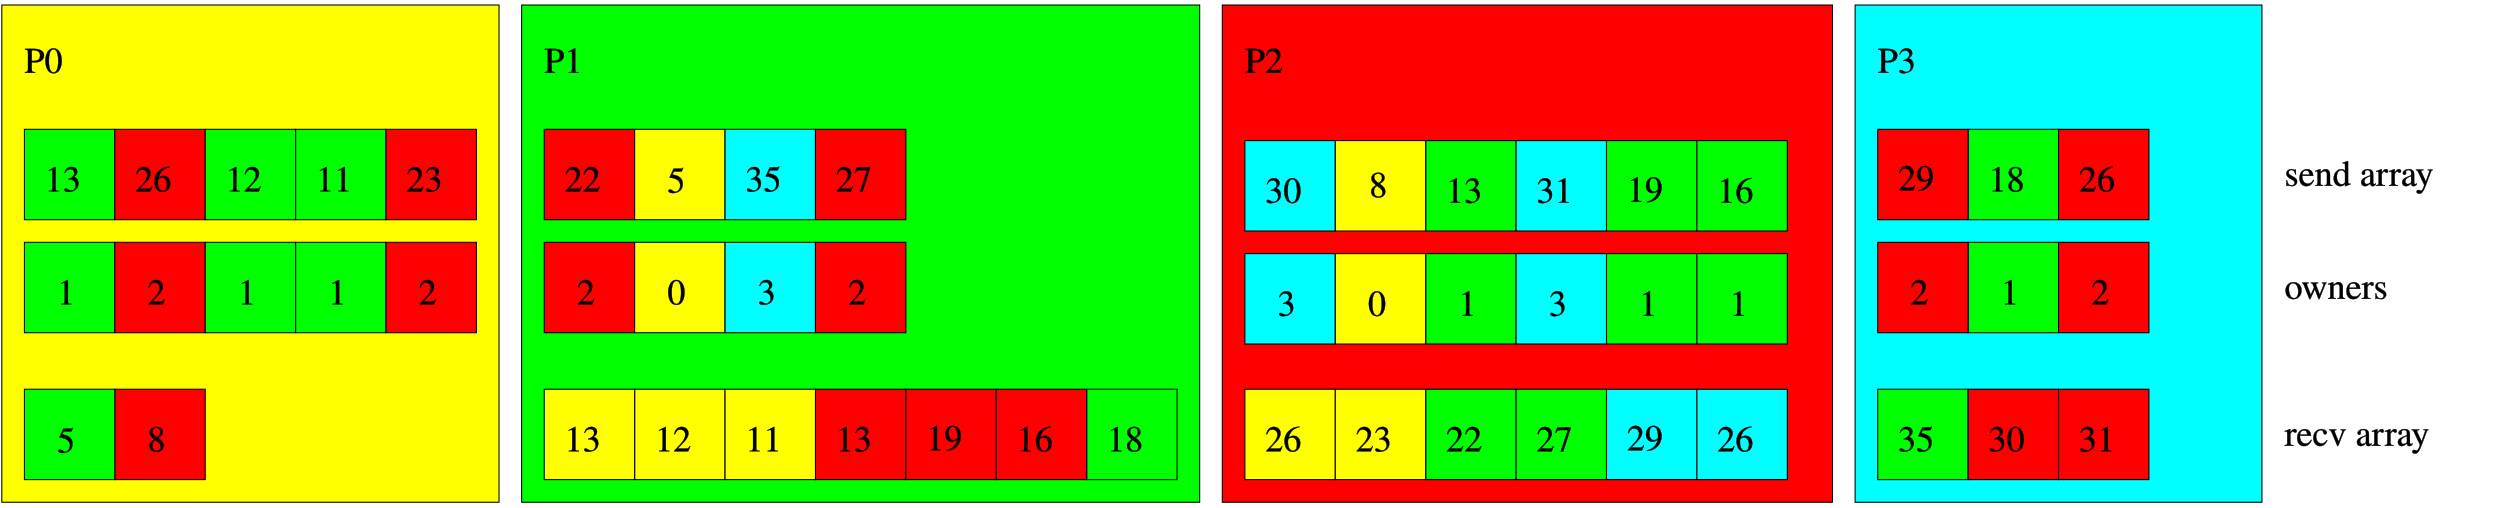
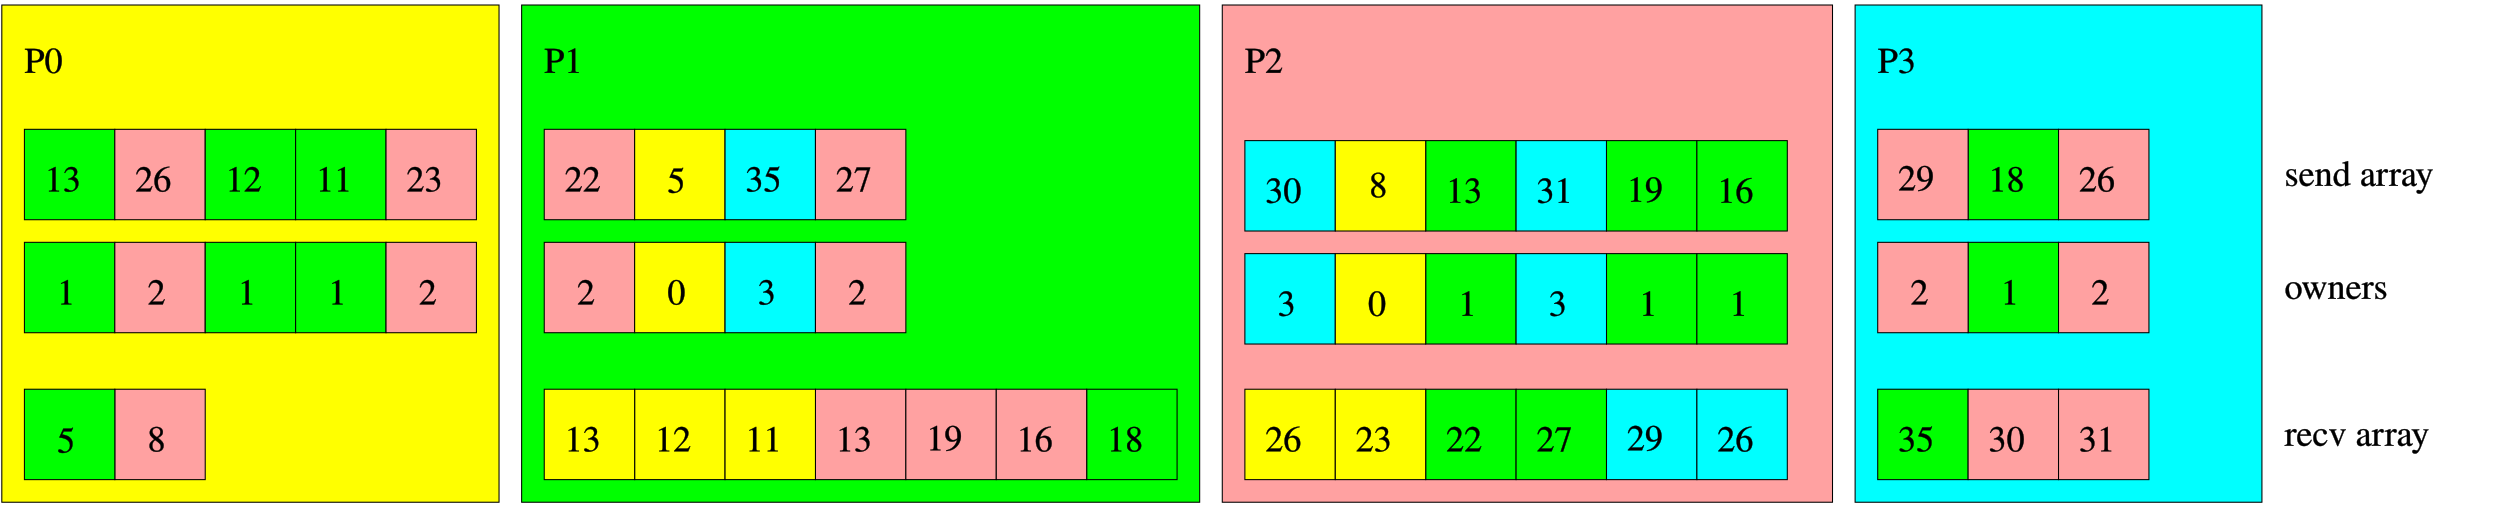
<svg xmlns="http://www.w3.org/2000/svg" width="13.8in" height="2.8in" viewBox="588 3588 16592 3324">
  <g style="stroke-width:.025in; stroke:black; fill:none">
    <rect x="4050" y="3600" width="4500" height="3300" rx="0" style="stroke:#000000;stroke-width:7; stroke-linejoin:miter; stroke-linecap:butt; fill:#00ff00; " />
    <rect x="600" y="3600" width="3300" height="3300" rx="0" style="stroke:#000000;stroke-width:7; stroke-linejoin:miter; stroke-linecap:butt; fill:#ffff00; " />
-     <rect x="8700" y="3600" width="4050" height="3300" rx="0" style="stroke:#000000;stroke-width:7; stroke-linejoin:miter; stroke-linecap:butt; fill:#ff0000; " />
+     <rect x="8700" y="3600" width="4050" height="3300" rx="0" style="stroke:#000000;stroke-width:7; stroke-linejoin:miter; stroke-linecap:butt; fill:#ffa1a1; " />
    <rect x="12900" y="3600" width="2700" height="3300" rx="0" style="stroke:#000000;stroke-width:7; stroke-linejoin:miter; stroke-linecap:butt; fill:#00ffff; " />
    <rect x="750" y="4425" width="600" height="600" rx="0" style="stroke:#000000;stroke-width:7; stroke-linejoin:miter; stroke-linecap:butt; fill:#00ff00; " />
    <text xml:space="preserve" x="885" y="4837" stroke="#000000" fill="#000000" font-family="Times" font-style="normal" font-weight="normal" font-size="240" text-anchor="start">13</text>
-     <rect x="1350" y="4425" width="600" height="600" rx="0" style="stroke:#000000;stroke-width:7; stroke-linejoin:miter; stroke-linecap:butt; fill:#ff0000; " />
+     <rect x="1350" y="4425" width="600" height="600" rx="0" style="stroke:#000000;stroke-width:7; stroke-linejoin:miter; stroke-linecap:butt; fill:#ffa1a1; " />
    <text xml:space="preserve" x="1485" y="4837" stroke="#000000" fill="#000000" font-family="Times" font-style="normal" font-weight="normal" font-size="240" text-anchor="start">26</text>
    <rect x="1950" y="4425" width="600" height="600" rx="0" style="stroke:#000000;stroke-width:7; stroke-linejoin:miter; stroke-linecap:butt; fill:#00ff00; " />
    <text xml:space="preserve" x="2085" y="4837" stroke="#000000" fill="#000000" font-family="Times" font-style="normal" font-weight="normal" font-size="240" text-anchor="start">12</text>
    <rect x="2550" y="4425" width="600" height="600" rx="0" style="stroke:#000000;stroke-width:7; stroke-linejoin:miter; stroke-linecap:butt; fill:#00ff00; " />
    <text xml:space="preserve" x="2685" y="4837" stroke="#000000" fill="#000000" font-family="Times" font-style="normal" font-weight="normal" font-size="240" text-anchor="start">11</text>
-     <rect x="3150" y="4425" width="600" height="600" rx="0" style="stroke:#000000;stroke-width:7; stroke-linejoin:miter; stroke-linecap:butt; fill:#ff0000; " />
+     <rect x="3150" y="4425" width="600" height="600" rx="0" style="stroke:#000000;stroke-width:7; stroke-linejoin:miter; stroke-linecap:butt; fill:#ffa1a1; " />
    <text xml:space="preserve" x="3285" y="4837" stroke="#000000" fill="#000000" font-family="Times" font-style="normal" font-weight="normal" font-size="240" text-anchor="start">23</text>
-     <rect x="4200" y="4425" width="600" height="600" rx="0" style="stroke:#000000;stroke-width:7; stroke-linejoin:miter; stroke-linecap:butt; fill:#ff0000; " />
+     <rect x="4200" y="4425" width="600" height="600" rx="0" style="stroke:#000000;stroke-width:7; stroke-linejoin:miter; stroke-linecap:butt; fill:#ffa1a1; " />
    <text xml:space="preserve" x="4335" y="4837" stroke="#000000" fill="#000000" font-family="Times" font-style="normal" font-weight="normal" font-size="240" text-anchor="start">22</text>
    <rect x="4800" y="4425" width="600" height="600" rx="0" style="stroke:#000000;stroke-width:7; stroke-linejoin:miter; stroke-linecap:butt; fill:#ffff00; " />
    <rect x="5400" y="4425" width="600" height="600" rx="0" style="stroke:#000000;stroke-width:7; stroke-linejoin:miter; stroke-linecap:butt; fill:#00ffff; " />
    <text xml:space="preserve" x="5535" y="4837" stroke="#000000" fill="#000000" font-family="Times" font-style="normal" font-weight="normal" font-size="240" text-anchor="start">35</text>
-     <rect x="6000" y="4425" width="600" height="600" rx="0" style="stroke:#000000;stroke-width:7; stroke-linejoin:miter; stroke-linecap:butt; fill:#ff0000; " />
+     <rect x="6000" y="4425" width="600" height="600" rx="0" style="stroke:#000000;stroke-width:7; stroke-linejoin:miter; stroke-linecap:butt; fill:#ffa1a1; " />
    <text xml:space="preserve" x="6135" y="4837" stroke="#000000" fill="#000000" font-family="Times" font-style="normal" font-weight="normal" font-size="240" text-anchor="start">27</text>
    <rect x="10050" y="4500" width="600" height="600" rx="0" style="stroke:#000000;stroke-width:7; stroke-linejoin:miter; stroke-linecap:butt; fill:#00ff00; " />
    <text xml:space="preserve" x="10185" y="4912" stroke="#000000" fill="#000000" font-family="Times" font-style="normal" font-weight="normal" font-size="240" text-anchor="start">13</text>
    <rect x="8850" y="4500" width="600" height="600" rx="0" style="stroke:#000000;stroke-width:7; stroke-linejoin:miter; stroke-linecap:butt; fill:#00ffff; " />
    <text xml:space="preserve" x="8985" y="4912" stroke="#000000" fill="#000000" font-family="Times" font-style="normal" font-weight="normal" font-size="240" text-anchor="start">30</text>
    <rect x="10650" y="4500" width="600" height="600" rx="0" style="stroke:#000000;stroke-width:7; stroke-linejoin:miter; stroke-linecap:butt; fill:#00ffff; " />
    <text xml:space="preserve" x="10785" y="4912" stroke="#000000" fill="#000000" font-family="Times" font-style="normal" font-weight="normal" font-size="240" text-anchor="start">31</text>
    <rect x="11250" y="4500" width="600" height="600" rx="0" style="stroke:#000000;stroke-width:7; stroke-linejoin:miter; stroke-linecap:butt; fill:#00ff00; " />
    <text xml:space="preserve" x="11385" y="4905" stroke="#000000" fill="#000000" font-family="Times" font-style="normal" font-weight="normal" font-size="240" text-anchor="start">19</text>
    <rect x="11850" y="4500" width="600" height="600" rx="0" style="stroke:#000000;stroke-width:7; stroke-linejoin:miter; stroke-linecap:butt; fill:#00ff00; " />
    <text xml:space="preserve" x="11985" y="4912" stroke="#000000" fill="#000000" font-family="Times" font-style="normal" font-weight="normal" font-size="240" text-anchor="start">16</text>
    <rect x="13650" y="4425" width="600" height="600" rx="0" style="stroke:#000000;stroke-width:7; stroke-linejoin:miter; stroke-linecap:butt; fill:#00ff00; " />
    <text xml:space="preserve" x="13785" y="4837" stroke="#000000" fill="#000000" font-family="Times" font-style="normal" font-weight="normal" font-size="240" text-anchor="start">18</text>
-     <rect x="14250" y="4425" width="600" height="600" rx="0" style="stroke:#000000;stroke-width:7; stroke-linejoin:miter; stroke-linecap:butt; fill:#ff0000; " />
+     <rect x="14250" y="4425" width="600" height="600" rx="0" style="stroke:#000000;stroke-width:7; stroke-linejoin:miter; stroke-linecap:butt; fill:#ffa1a1; " />
    <text xml:space="preserve" x="14385" y="4837" stroke="#000000" fill="#000000" font-family="Times" font-style="normal" font-weight="normal" font-size="240" text-anchor="start">26</text>
-     <rect x="13050" y="4425" width="600" height="600" rx="0" style="stroke:#000000;stroke-width:7; stroke-linejoin:miter; stroke-linecap:butt; fill:#ff0000; " />
+     <rect x="13050" y="4425" width="600" height="600" rx="0" style="stroke:#000000;stroke-width:7; stroke-linejoin:miter; stroke-linecap:butt; fill:#ffa1a1; " />
    <text xml:space="preserve" x="13185" y="4830" stroke="#000000" fill="#000000" font-family="Times" font-style="normal" font-weight="normal" font-size="240" text-anchor="start">29</text>
    <rect x="750" y="5175" width="600" height="600" rx="0" style="stroke:#000000;stroke-width:7; stroke-linejoin:miter; stroke-linecap:butt; fill:#00ff00; " />
    <text xml:space="preserve" x="967" y="5587" stroke="#000000" fill="#000000" font-family="Times" font-style="normal" font-weight="normal" font-size="240" text-anchor="start">1</text>
-     <rect x="1350" y="5175" width="600" height="600" rx="0" style="stroke:#000000;stroke-width:7; stroke-linejoin:miter; stroke-linecap:butt; fill:#ff0000; " />
+     <rect x="1350" y="5175" width="600" height="600" rx="0" style="stroke:#000000;stroke-width:7; stroke-linejoin:miter; stroke-linecap:butt; fill:#ffa1a1; " />
    <text xml:space="preserve" x="1567" y="5587" stroke="#000000" fill="#000000" font-family="Times" font-style="normal" font-weight="normal" font-size="240" text-anchor="start">2</text>
    <rect x="1950" y="5175" width="600" height="600" rx="0" style="stroke:#000000;stroke-width:7; stroke-linejoin:miter; stroke-linecap:butt; fill:#00ff00; " />
    <text xml:space="preserve" x="2167" y="5587" stroke="#000000" fill="#000000" font-family="Times" font-style="normal" font-weight="normal" font-size="240" text-anchor="start">1</text>
    <rect x="2550" y="5175" width="600" height="600" rx="0" style="stroke:#000000;stroke-width:7; stroke-linejoin:miter; stroke-linecap:butt; fill:#00ff00; " />
    <text xml:space="preserve" x="2767" y="5587" stroke="#000000" fill="#000000" font-family="Times" font-style="normal" font-weight="normal" font-size="240" text-anchor="start">1</text>
-     <rect x="3150" y="5175" width="600" height="600" rx="0" style="stroke:#000000;stroke-width:7; stroke-linejoin:miter; stroke-linecap:butt; fill:#ff0000; " />
+     <rect x="3150" y="5175" width="600" height="600" rx="0" style="stroke:#000000;stroke-width:7; stroke-linejoin:miter; stroke-linecap:butt; fill:#ffa1a1; " />
    <text xml:space="preserve" x="3367" y="5587" stroke="#000000" fill="#000000" font-family="Times" font-style="normal" font-weight="normal" font-size="240" text-anchor="start">2</text>
    <rect x="8850" y="5250" width="600" height="600" rx="0" style="stroke:#000000;stroke-width:7; stroke-linejoin:miter; stroke-linecap:butt; fill:#00ffff; " />
    <text xml:space="preserve" x="9067" y="5662" stroke="#000000" fill="#000000" font-family="Times" font-style="normal" font-weight="normal" font-size="240" text-anchor="start">3</text>
    <rect x="10050" y="5250" width="600" height="600" rx="0" style="stroke:#000000;stroke-width:7; stroke-linejoin:miter; stroke-linecap:butt; fill:#00ff00; " />
    <text xml:space="preserve" x="10267" y="5662" stroke="#000000" fill="#000000" font-family="Times" font-style="normal" font-weight="normal" font-size="240" text-anchor="start">1</text>
    <rect x="11250" y="5250" width="600" height="600" rx="0" style="stroke:#000000;stroke-width:7; stroke-linejoin:miter; stroke-linecap:butt; fill:#00ff00; " />
    <text xml:space="preserve" x="11467" y="5662" stroke="#000000" fill="#000000" font-family="Times" font-style="normal" font-weight="normal" font-size="240" text-anchor="start">1</text>
    <rect x="11850" y="5250" width="600" height="600" rx="0" style="stroke:#000000;stroke-width:7; stroke-linejoin:miter; stroke-linecap:butt; fill:#00ff00; " />
    <text xml:space="preserve" x="12067" y="5662" stroke="#000000" fill="#000000" font-family="Times" font-style="normal" font-weight="normal" font-size="240" text-anchor="start">1</text>
    <rect x="10650" y="5250" width="600" height="600" rx="0" style="stroke:#000000;stroke-width:7; stroke-linejoin:miter; stroke-linecap:butt; fill:#00ffff; " />
    <text xml:space="preserve" x="10867" y="5662" stroke="#000000" fill="#000000" font-family="Times" font-style="normal" font-weight="normal" font-size="240" text-anchor="start">3</text>
    <rect x="9450" y="5250" width="600" height="600" rx="0" style="stroke:#000000;stroke-width:7; stroke-linejoin:miter; stroke-linecap:butt; fill:#ffff00; " />
    <rect x="13650" y="5175" width="600" height="600" rx="0" style="stroke:#000000;stroke-width:7; stroke-linejoin:miter; stroke-linecap:butt; fill:#00ff00; " />
    <text xml:space="preserve" x="13867" y="5587" stroke="#000000" fill="#000000" font-family="Times" font-style="normal" font-weight="normal" font-size="240" text-anchor="start">1</text>
-     <rect x="13050" y="5175" width="600" height="600" rx="0" style="stroke:#000000;stroke-width:7; stroke-linejoin:miter; stroke-linecap:butt; fill:#ff0000; " />
+     <rect x="13050" y="5175" width="600" height="600" rx="0" style="stroke:#000000;stroke-width:7; stroke-linejoin:miter; stroke-linecap:butt; fill:#ffa1a1; " />
    <text xml:space="preserve" x="13267" y="5587" stroke="#000000" fill="#000000" font-family="Times" font-style="normal" font-weight="normal" font-size="240" text-anchor="start">2</text>
-     <rect x="14250" y="5175" width="600" height="600" rx="0" style="stroke:#000000;stroke-width:7; stroke-linejoin:miter; stroke-linecap:butt; fill:#ff0000; " />
+     <rect x="14250" y="5175" width="600" height="600" rx="0" style="stroke:#000000;stroke-width:7; stroke-linejoin:miter; stroke-linecap:butt; fill:#ffa1a1; " />
    <text xml:space="preserve" x="14467" y="5587" stroke="#000000" fill="#000000" font-family="Times" font-style="normal" font-weight="normal" font-size="240" text-anchor="start">2</text>
-     <rect x="4200" y="5175" width="600" height="600" rx="0" style="stroke:#000000;stroke-width:7; stroke-linejoin:miter; stroke-linecap:butt; fill:#ff0000; " />
+     <rect x="4200" y="5175" width="600" height="600" rx="0" style="stroke:#000000;stroke-width:7; stroke-linejoin:miter; stroke-linecap:butt; fill:#ffa1a1; " />
    <text xml:space="preserve" x="4417" y="5587" stroke="#000000" fill="#000000" font-family="Times" font-style="normal" font-weight="normal" font-size="240" text-anchor="start">2</text>
    <rect x="4800" y="5175" width="600" height="600" rx="0" style="stroke:#000000;stroke-width:7; stroke-linejoin:miter; stroke-linecap:butt; fill:#ffff00; " />
    <rect x="5400" y="5175" width="600" height="600" rx="0" style="stroke:#000000;stroke-width:7; stroke-linejoin:miter; stroke-linecap:butt; fill:#00ffff; " />
    <text xml:space="preserve" x="5617" y="5587" stroke="#000000" fill="#000000" font-family="Times" font-style="normal" font-weight="normal" font-size="240" text-anchor="start">3</text>
-     <rect x="6000" y="5175" width="600" height="600" rx="0" style="stroke:#000000;stroke-width:7; stroke-linejoin:miter; stroke-linecap:butt; fill:#ff0000; " />
+     <rect x="6000" y="5175" width="600" height="600" rx="0" style="stroke:#000000;stroke-width:7; stroke-linejoin:miter; stroke-linecap:butt; fill:#ffa1a1; " />
    <text xml:space="preserve" x="6217" y="5587" stroke="#000000" fill="#000000" font-family="Times" font-style="normal" font-weight="normal" font-size="240" text-anchor="start">2</text>
-     <rect x="1350" y="6150" width="600" height="600" rx="0" style="stroke:#000000;stroke-width:7; stroke-linejoin:miter; stroke-linecap:butt; fill:#ff0000; " />
+     <rect x="1350" y="6150" width="600" height="600" rx="0" style="stroke:#000000;stroke-width:7; stroke-linejoin:miter; stroke-linecap:butt; fill:#ffa1a1; " />
    <rect x="750" y="6150" width="600" height="600" rx="0" style="stroke:#000000;stroke-width:7; stroke-linejoin:miter; stroke-linecap:butt; fill:#00ff00; " />
    <rect x="4800" y="6150" width="600" height="600" rx="0" style="stroke:#000000;stroke-width:7; stroke-linejoin:miter; stroke-linecap:butt; fill:#ffff00; " />
    <text xml:space="preserve" x="4935" y="6562" stroke="#000000" fill="#000000" font-family="Times" font-style="normal" font-weight="normal" font-size="240" text-anchor="start">12</text>
-     <rect x="6000" y="6150" width="600" height="600" rx="0" style="stroke:#000000;stroke-width:7; stroke-linejoin:miter; stroke-linecap:butt; fill:#ff0000; " />
+     <rect x="6000" y="6150" width="600" height="600" rx="0" style="stroke:#000000;stroke-width:7; stroke-linejoin:miter; stroke-linecap:butt; fill:#ffa1a1; " />
    <text xml:space="preserve" x="6135" y="6562" stroke="#000000" fill="#000000" font-family="Times" font-style="normal" font-weight="normal" font-size="240" text-anchor="start">13</text>
    <rect x="7800" y="6150" width="600" height="600" rx="0" style="stroke:#000000;stroke-width:7; stroke-linejoin:miter; stroke-linecap:butt; fill:#00ff00; " />
    <text xml:space="preserve" x="7935" y="6562" stroke="#000000" fill="#000000" font-family="Times" font-style="normal" font-weight="normal" font-size="240" text-anchor="start">18</text>
    <rect x="5400" y="6150" width="600" height="600" rx="0" style="stroke:#000000;stroke-width:7; stroke-linejoin:miter; stroke-linecap:butt; fill:#ffff00; " />
    <text xml:space="preserve" x="5535" y="6562" stroke="#000000" fill="#000000" font-family="Times" font-style="normal" font-weight="normal" font-size="240" text-anchor="start">11</text>
    <rect x="4200" y="6150" width="600" height="600" rx="0" style="stroke:#000000;stroke-width:7; stroke-linejoin:miter; stroke-linecap:butt; fill:#ffff00; " />
    <text xml:space="preserve" x="4335" y="6562" stroke="#000000" fill="#000000" font-family="Times" font-style="normal" font-weight="normal" font-size="240" text-anchor="start">13</text>
-     <rect x="6600" y="6150" width="600" height="600" rx="0" style="stroke:#000000;stroke-width:7; stroke-linejoin:miter; stroke-linecap:butt; fill:#ff0000; " />
+     <rect x="6600" y="6150" width="600" height="600" rx="0" style="stroke:#000000;stroke-width:7; stroke-linejoin:miter; stroke-linecap:butt; fill:#ffa1a1; " />
    <text xml:space="preserve" x="6735" y="6555" stroke="#000000" fill="#000000" font-family="Times" font-style="normal" font-weight="normal" font-size="240" text-anchor="start">19</text>
-     <rect x="7200" y="6150" width="600" height="600" rx="0" style="stroke:#000000;stroke-width:7; stroke-linejoin:miter; stroke-linecap:butt; fill:#ff0000; " />
+     <rect x="7200" y="6150" width="600" height="600" rx="0" style="stroke:#000000;stroke-width:7; stroke-linejoin:miter; stroke-linecap:butt; fill:#ffa1a1; " />
    <text xml:space="preserve" x="7335" y="6562" stroke="#000000" fill="#000000" font-family="Times" font-style="normal" font-weight="normal" font-size="240" text-anchor="start">16</text>
    <rect x="10050" y="6150" width="600" height="600" rx="0" style="stroke:#000000;stroke-width:7; stroke-linejoin:miter; stroke-linecap:butt; fill:#00ff00; " />
    <text xml:space="preserve" x="10185" y="6562" stroke="#000000" fill="#000000" font-family="Times" font-style="normal" font-weight="normal" font-size="240" text-anchor="start">22</text>
    <rect x="10650" y="6150" width="600" height="600" rx="0" style="stroke:#000000;stroke-width:7; stroke-linejoin:miter; stroke-linecap:butt; fill:#00ff00; " />
    <text xml:space="preserve" x="10785" y="6562" stroke="#000000" fill="#000000" font-family="Times" font-style="normal" font-weight="normal" font-size="240" text-anchor="start">27</text>
    <rect x="8850" y="6150" width="600" height="600" rx="0" style="stroke:#000000;stroke-width:7; stroke-linejoin:miter; stroke-linecap:butt; fill:#ffff00; " />
    <text xml:space="preserve" x="8985" y="6562" stroke="#000000" fill="#000000" font-family="Times" font-style="normal" font-weight="normal" font-size="240" text-anchor="start">26</text>
    <rect x="9450" y="6150" width="600" height="600" rx="0" style="stroke:#000000;stroke-width:7; stroke-linejoin:miter; stroke-linecap:butt; fill:#ffff00; " />
    <text xml:space="preserve" x="9585" y="6562" stroke="#000000" fill="#000000" font-family="Times" font-style="normal" font-weight="normal" font-size="240" text-anchor="start">23</text>
    <rect x="11250" y="6150" width="600" height="600" rx="0" style="stroke:#000000;stroke-width:7; stroke-linejoin:miter; stroke-linecap:butt; fill:#00ffff; " />
    <text xml:space="preserve" x="11385" y="6555" stroke="#000000" fill="#000000" font-family="Times" font-style="normal" font-weight="normal" font-size="240" text-anchor="start">29</text>
    <rect x="11850" y="6150" width="600" height="600" rx="0" style="stroke:#000000;stroke-width:7; stroke-linejoin:miter; stroke-linecap:butt; fill:#00ffff; " />
    <text xml:space="preserve" x="11985" y="6562" stroke="#000000" fill="#000000" font-family="Times" font-style="normal" font-weight="normal" font-size="240" text-anchor="start">26</text>
    <rect x="13050" y="6150" width="600" height="600" rx="0" style="stroke:#000000;stroke-width:7; stroke-linejoin:miter; stroke-linecap:butt; fill:#00ff00; " />
    <text xml:space="preserve" x="13185" y="6562" stroke="#000000" fill="#000000" font-family="Times" font-style="normal" font-weight="normal" font-size="240" text-anchor="start">35</text>
-     <rect x="13650" y="6150" width="600" height="600" rx="0" style="stroke:#000000;stroke-width:7; stroke-linejoin:miter; stroke-linecap:butt; fill:#ff0000; " />
-     <rect x="14250" y="6150" width="600" height="600" rx="0" style="stroke:#000000;stroke-width:7; stroke-linejoin:miter; stroke-linecap:butt; fill:#ff0000; " />
+     <rect x="13650" y="6150" width="600" height="600" rx="0" style="stroke:#000000;stroke-width:7; stroke-linejoin:miter; stroke-linecap:butt; fill:#ffa1a1; " />
+     <rect x="14250" y="6150" width="600" height="600" rx="0" style="stroke:#000000;stroke-width:7; stroke-linejoin:miter; stroke-linecap:butt; fill:#ffa1a1; " />
    <text xml:space="preserve" x="750" y="4050" stroke="#000000" fill="#000000" font-family="Times" font-style="normal" font-weight="normal" font-size="240" text-anchor="start">P0</text>
    <text xml:space="preserve" x="4200" y="4050" stroke="#000000" fill="#000000" font-family="Times" font-style="normal" font-weight="normal" font-size="240" text-anchor="start">P1</text>
    <text xml:space="preserve" x="15750" y="4800" stroke="#000000" fill="#000000" font-family="Times" font-style="normal" font-weight="normal" font-size="240" text-anchor="start">send array</text>
    <text xml:space="preserve" x="15750" y="5550" stroke="#000000" fill="#000000" font-family="Times" font-style="normal" font-weight="normal" font-size="240" text-anchor="start">owners</text>
    <text xml:space="preserve" x="15750" y="6525" stroke="#000000" fill="#000000" font-family="Times" font-style="normal" font-weight="normal" font-size="240" text-anchor="start">recv array</text>
    <rect x="9450" y="4500" width="600" height="600" rx="0" style="stroke:#000000;stroke-width:7; stroke-linejoin:miter; stroke-linecap:butt; fill:#ffff00; " />
    <text xml:space="preserve" x="5017" y="4845" stroke="#000000" fill="#000000" font-family="Times" font-style="normal" font-weight="normal" font-size="240" text-anchor="start">5</text>
    <text xml:space="preserve" x="9675" y="4875" stroke="#000000" fill="#000000" font-family="Times" font-style="normal" font-weight="normal" font-size="240" text-anchor="start">8</text>
    <text xml:space="preserve" x="9667" y="5662" stroke="#000000" fill="#000000" font-family="Times" font-style="normal" font-weight="normal" font-size="240" text-anchor="start">0</text>
    <text xml:space="preserve" x="5017" y="5587" stroke="#000000" fill="#000000" font-family="Times" font-style="normal" font-weight="normal" font-size="240" text-anchor="start">0</text>
    <text xml:space="preserve" x="967" y="6570" stroke="#000000" fill="#000000" font-family="Times" font-style="normal" font-weight="normal" font-size="240" text-anchor="start">5</text>
    <text xml:space="preserve" x="1567" y="6562" stroke="#000000" fill="#000000" font-family="Times" font-style="normal" font-weight="normal" font-size="240" text-anchor="start">8</text>
    <text xml:space="preserve" x="13785" y="6562" stroke="#000000" fill="#000000" font-family="Times" font-style="normal" font-weight="normal" font-size="240" text-anchor="start">30</text>
    <text xml:space="preserve" x="14385" y="6562" stroke="#000000" fill="#000000" font-family="Times" font-style="normal" font-weight="normal" font-size="240" text-anchor="start">31</text>
    <text xml:space="preserve" x="13050" y="4050" stroke="#000000" fill="#000000" font-family="Times" font-style="normal" font-weight="normal" font-size="240" text-anchor="start">P3</text>
    <text xml:space="preserve" x="8850" y="4050" stroke="#000000" fill="#000000" font-family="Times" font-style="normal" font-weight="normal" font-size="240" text-anchor="start">P2</text>
  </g>
</svg>
